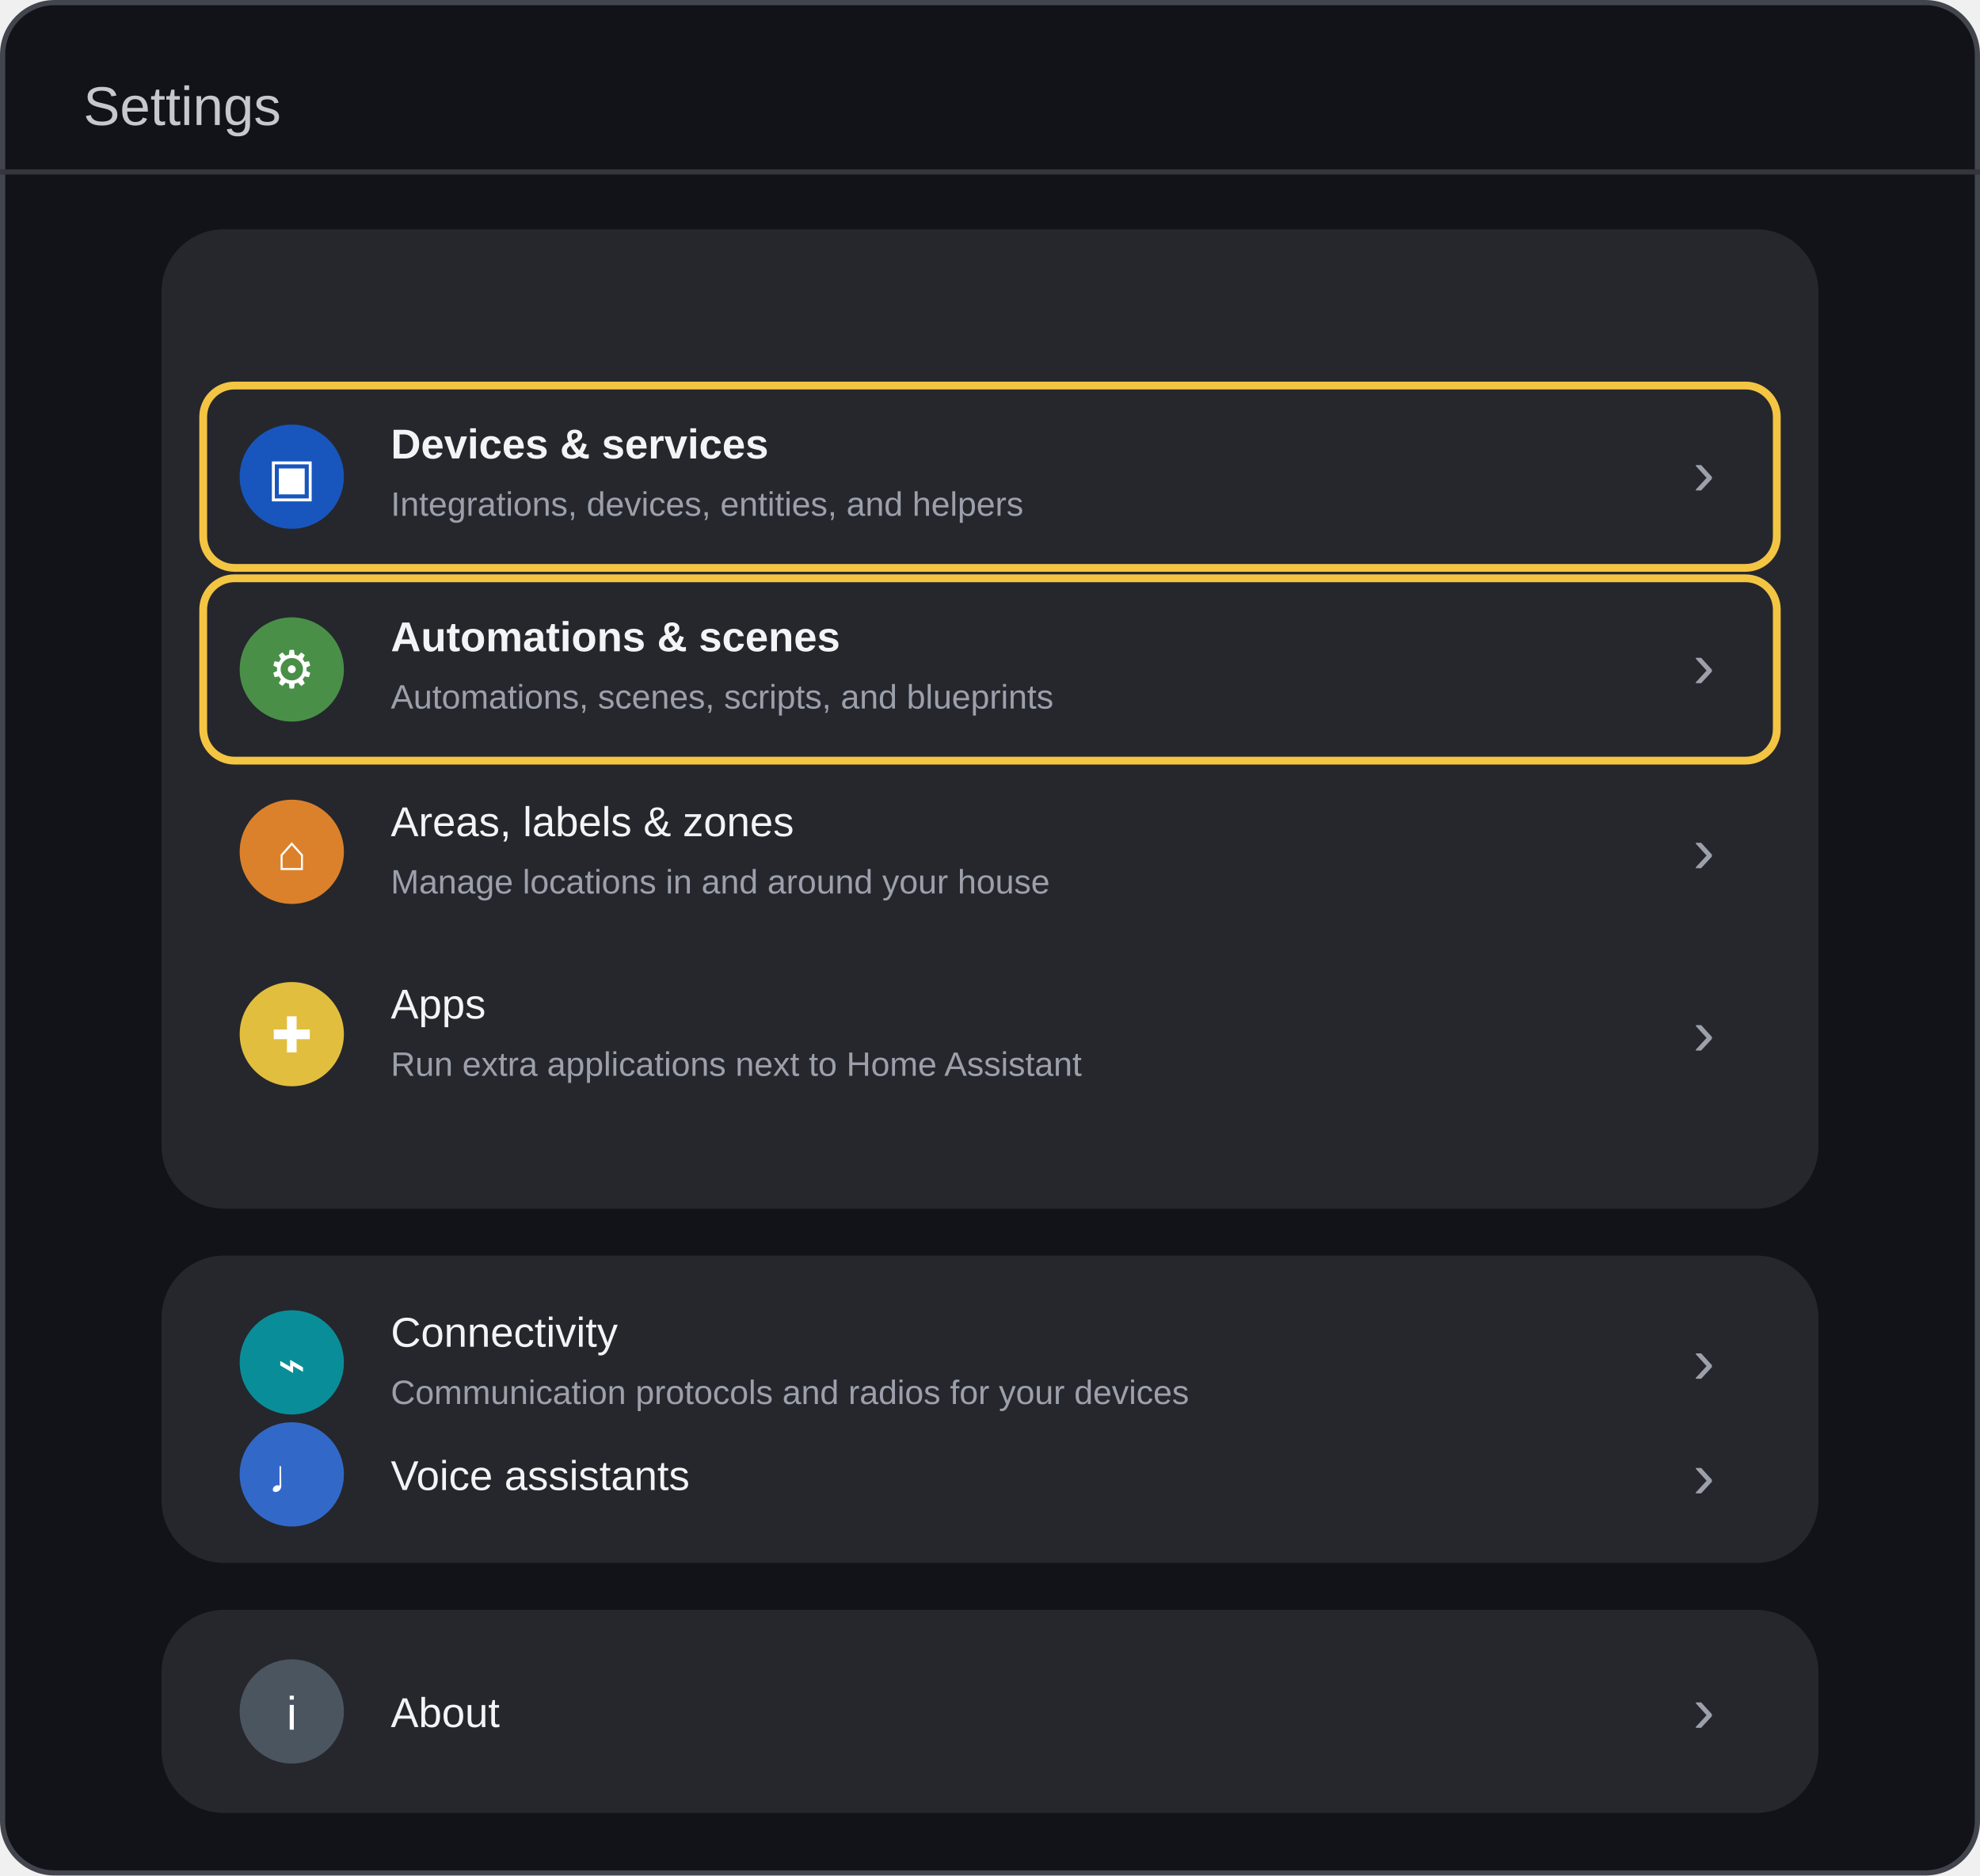
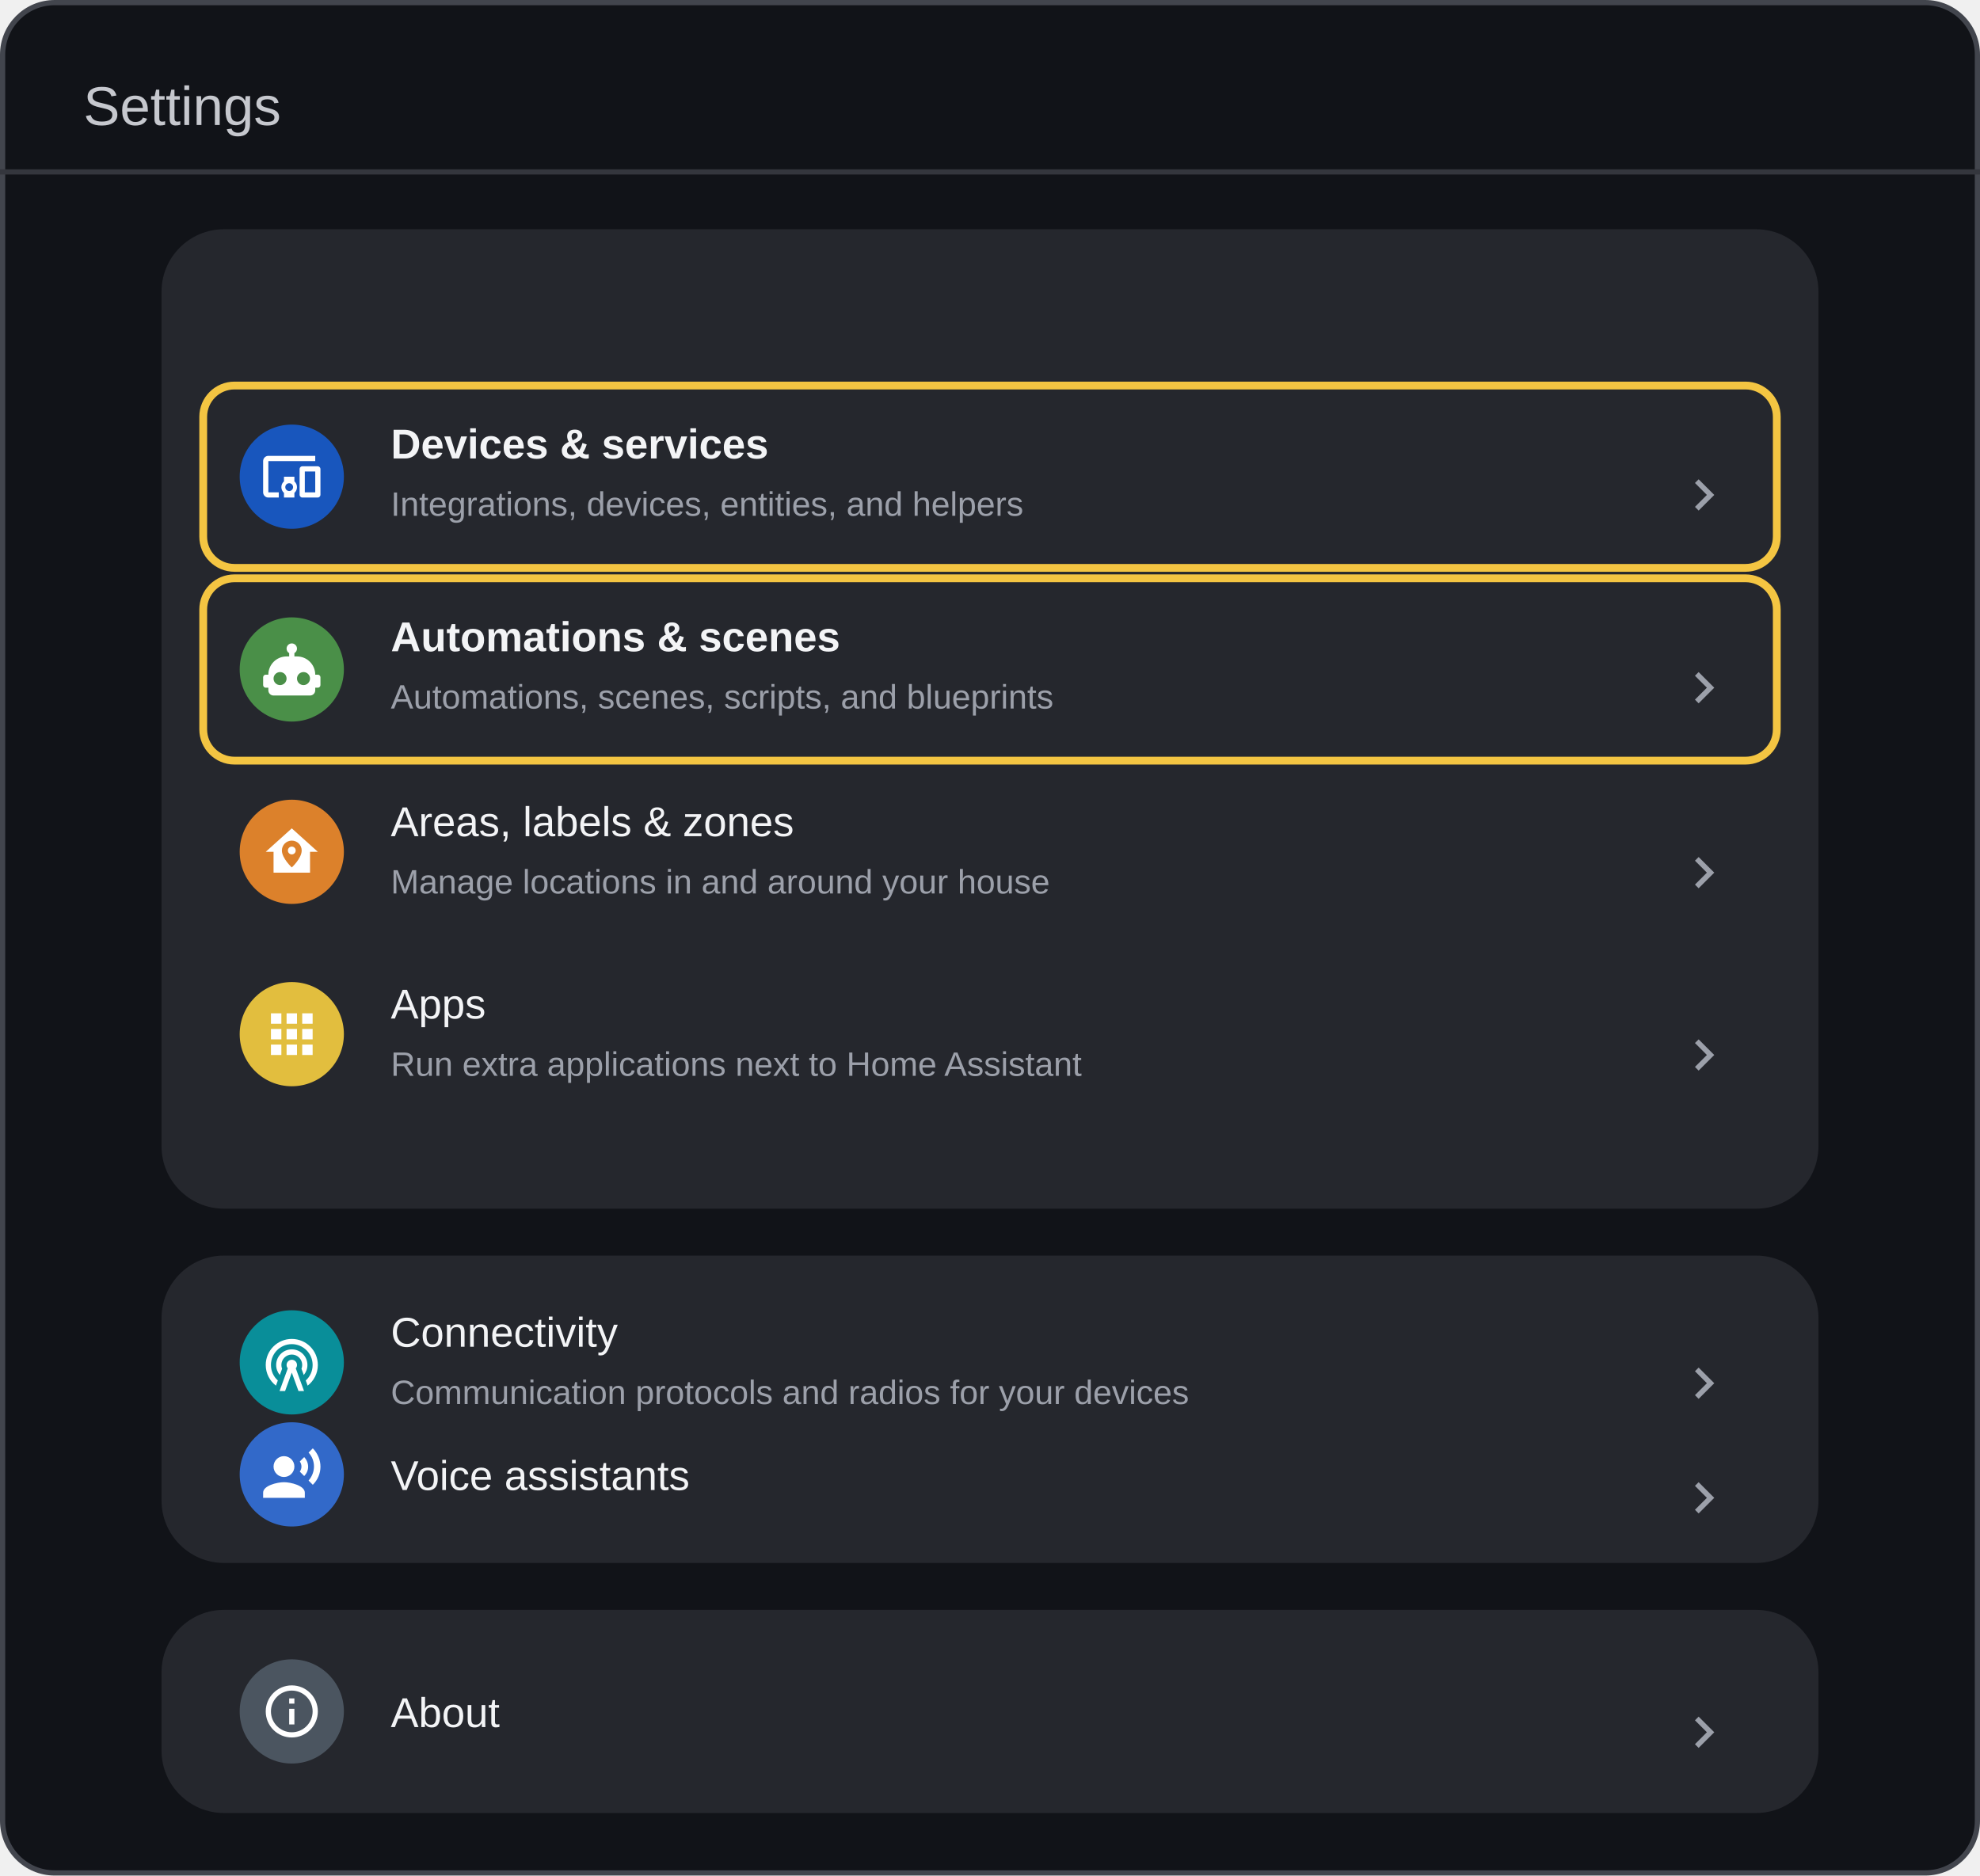
- <svg xmlns="http://www.w3.org/2000/svg" width="760" height="720" viewBox="0 0 760 720" role="img" aria-labelledby="title description">
-   <rect x="1" y="1" width="758" height="718" rx="20" fill="#111318" stroke="#42454d" stroke-width="2" />
-   <text x="32" y="48" fill="#c6c8ce" font-family="Arial, sans-serif" font-size="21">Settings</text>
-   <line x1="0" y1="66" x2="760" y2="66" stroke="#34363d" stroke-width="2" />
-   <rect x="62" y="88" width="636" height="376" rx="24" fill="#25272d" />
-   <rect x="78" y="148" width="604" height="70" rx="12" fill="none" stroke="#f4c542" stroke-width="3" />
-   <circle cx="112" cy="183" r="20" fill="#1856bd" />
-   <text x="112" y="190" text-anchor="middle" fill="#ffffff" font-family="Arial, sans-serif" font-size="20">▣</text>
-   <text x="150" y="176" fill="#f3f4f6" font-family="Arial, sans-serif" font-size="16" font-weight="700">Devices &amp; services</text>
-   <text x="150" y="198" fill="#9ca0aa" font-family="Arial, sans-serif" font-size="13">Integrations, devices, entities, and helpers</text>
-   <text x="654" y="190" text-anchor="middle" fill="#9ca0aa" font-family="Arial, sans-serif" font-size="25">›</text>
-   <rect x="78" y="222" width="604" height="70" rx="12" fill="none" stroke="#f4c542" stroke-width="3" />
-   <circle cx="112" cy="257" r="20" fill="#4a8f48" />
-   <text x="112" y="264" text-anchor="middle" fill="#ffffff" font-family="Arial, sans-serif" font-size="20">⚙</text>
-   <text x="150" y="250" fill="#f3f4f6" font-family="Arial, sans-serif" font-size="16" font-weight="700">Automations &amp; scenes</text>
-   <text x="150" y="272" fill="#9ca0aa" font-family="Arial, sans-serif" font-size="13">Automations, scenes, scripts, and blueprints</text>
-   <text x="654" y="264" text-anchor="middle" fill="#9ca0aa" font-family="Arial, sans-serif" font-size="25">›</text>
-   <circle cx="112" cy="327" r="20" fill="#dc812b" />
-   <text x="112" y="334" text-anchor="middle" fill="#ffffff" font-family="Arial, sans-serif" font-size="19">⌂</text>
-   <text x="150" y="321" fill="#f3f4f6" font-family="Arial, sans-serif" font-size="16">Areas, labels &amp; zones</text>
-   <text x="150" y="343" fill="#9ca0aa" font-family="Arial, sans-serif" font-size="13">Manage locations in and around your house</text>
-   <text x="654" y="335" text-anchor="middle" fill="#9ca0aa" font-family="Arial, sans-serif" font-size="25">›</text>
-   <circle cx="112" cy="397" r="20" fill="#e2be3e" />
-   <text x="112" y="404" text-anchor="middle" fill="#ffffff" font-family="Arial, sans-serif" font-size="19">✚</text>
-   <text x="150" y="391" fill="#f3f4f6" font-family="Arial, sans-serif" font-size="16">Apps</text>
-   <text x="150" y="413" fill="#9ca0aa" font-family="Arial, sans-serif" font-size="13">Run extra applications next to Home Assistant</text>
-   <text x="654" y="405" text-anchor="middle" fill="#9ca0aa" font-family="Arial, sans-serif" font-size="25">›</text>
-   <rect x="62" y="482" width="636" height="118" rx="24" fill="#25272d" />
-   <circle cx="112" cy="523" r="20" fill="#098e99" />
-   <text x="112" y="530" text-anchor="middle" fill="#ffffff" font-family="Arial, sans-serif" font-size="18">⌁</text>
-   <text x="150" y="517" fill="#f3f4f6" font-family="Arial, sans-serif" font-size="16">Connectivity</text>
-   <text x="150" y="539" fill="#9ca0aa" font-family="Arial, sans-serif" font-size="13">Communication protocols and radios for your devices</text>
-   <text x="654" y="531" text-anchor="middle" fill="#9ca0aa" font-family="Arial, sans-serif" font-size="25">›</text>
-   <circle cx="112" cy="566" r="20" fill="#3269c9" />
-   <text x="112" y="573" text-anchor="middle" fill="#ffffff" font-family="Arial, sans-serif" font-size="18">♩</text>
-   <text x="150" y="572" fill="#f3f4f6" font-family="Arial, sans-serif" font-size="16">Voice assistants</text>
-   <text x="654" y="575" text-anchor="middle" fill="#9ca0aa" font-family="Arial, sans-serif" font-size="25">›</text>
-   <rect x="62" y="618" width="636" height="78" rx="24" fill="#25272d" />
-   <circle cx="112" cy="657" r="20" fill="#4b5560" />
-   <text x="112" y="664" text-anchor="middle" fill="#ffffff" font-family="Arial, sans-serif" font-size="18">i</text>
-   <text x="150" y="663" fill="#f3f4f6" font-family="Arial, sans-serif" font-size="16">About</text>
-   <text x="654" y="665" text-anchor="middle" fill="#9ca0aa" font-family="Arial, sans-serif" font-size="25">›</text>
+ <svg xmlns="http://www.w3.org/2000/svg" width="760" height="720" viewBox="0 0 760 720" role="img" aria-labelledby="title description" version="1.1" id="svg16">
+   <defs id="defs16" />
+   <rect x="1" y="1" width="758" height="718" rx="20" fill="#111318" stroke="#42454d" stroke-width="2" id="rect1" />
+   <text x="32" y="48" fill="#c6c8ce" font-family="Arial, sans-serif" font-size="21" id="text1">Settings</text>
+   <line x1="0" y1="66" x2="760" y2="66" stroke="#34363d" stroke-width="2" id="line1" />
+   <rect x="62" y="88" width="636" height="376" rx="24" fill="#25272d" id="rect2" />
+   <rect x="78" y="148" width="604" height="70" rx="12" fill="none" stroke="#f4c542" stroke-width="3" id="rect3" />
+   <circle cx="112" cy="183" r="20" fill="#1856bd" id="circle3" />
+   <path d="M3 6H21V4H3C1.9 4 1 4.9 1 6V18C1 19.1 1.9 20 3 20H7V18H3V6M13 12H9V13.78C8.39 14.33 8 15.11 8 16C8 16.89 8.39 17.67 9 18.22V20H13V18.22C13.61 17.67 14 16.88 14 16S13.61 14.33 13 13.78V12M11 17.5C10.17 17.5 9.5 16.83 9.5 16S10.17 14.5 11 14.5 12.5 15.17 12.5 16 11.83 17.5 11 17.5M22 8H16C15.5 8 15 8.5 15 9V19C15 19.5 15.5 20 16 20H22C22.5 20 23 19.5 23 19V9C23 8.5 22.5 8 22 8M21 18H17V10H21V18Z" transform="translate(100 171) scale(1)" fill="#ffffff" id="path3" />
+   <text x="150" y="176" fill="#f3f4f6" font-family="Arial, sans-serif" font-size="16" font-weight="700" id="text3">Devices &amp; services</text>
+   <text x="150" y="198" fill="#9ca0aa" font-family="Arial, sans-serif" font-size="13" id="text4">Integrations, devices, entities, and helpers</text>
+   <path d="M8.59,16.58L13.17,12L8.59,7.41L10,6L16,12L10,18L8.59,16.58Z" transform="translate(642 178)" fill="#9ca0aa" id="path4" />
+   <rect x="78" y="222" width="604" height="70" rx="12" fill="none" stroke="#f4c542" stroke-width="3" id="rect4" />
+   <circle cx="112" cy="257" r="20" fill="#4a8f48" id="circle4" />
+   <path d="M12,2A2,2 0 0,1 14,4C14,4.74 13.6,5.39 13,5.73V7H14A7,7 0 0,1 21,14H22A1,1 0 0,1 23,15V18A1,1 0 0,1 22,19H21V20A2,2 0 0,1 19,22H5A2,2 0 0,1 3,20V19H2A1,1 0 0,1 1,18V15A1,1 0 0,1 2,14H3A7,7 0 0,1 10,7H11V5.73C10.4,5.39 10,4.74 10,4A2,2 0 0,1 12,2M7.5,13A2.5,2.5 0 0,0 5,15.5A2.5,2.5 0 0,0 7.5,18A2.5,2.5 0 0,0 10,15.5A2.5,2.5 0 0,0 7.5,13M16.5,13A2.5,2.5 0 0,0 14,15.5A2.5,2.5 0 0,0 16.5,18A2.5,2.5 0 0,0 19,15.5A2.5,2.5 0 0,0 16.5,13Z" transform="translate(100 245) scale(1)" fill="#ffffff" id="path5" />
+   <text x="150" y="250" fill="#f3f4f6" font-family="Arial, sans-serif" font-size="16" font-weight="700" id="text5">Automations &amp; scenes</text>
+   <text x="150" y="272" fill="#9ca0aa" font-family="Arial, sans-serif" font-size="13" id="text6">Automations, scenes, scripts, and blueprints</text>
+   <path d="M8.59,16.58L13.17,12L8.59,7.41L10,6L16,12L10,18L8.59,16.58Z" transform="translate(642 252)" fill="#9ca0aa" id="path6" />
+   <circle cx="112" cy="327" r="20" fill="#dc812b" id="circle6" />
+   <path d="M12,3L2,12H5V20H19V12H22L12,3M12,7.7C14.1,7.7 15.8,9.4 15.8,11.5C15.8,14.5 12,18 12,18C12,18 8.2,14.5 8.2,11.5C8.2,9.4 9.9,7.7 12,7.7M12,10A1.5,1.5 0 0,0 10.5,11.5A1.5,1.5 0 0,0 12,13A1.5,1.5 0 0,0 13.5,11.5A1.5,1.5 0 0,0 12,10Z" transform="translate(100 315) scale(1)" fill="#ffffff" id="path7" />
+   <text x="150" y="321" fill="#f3f4f6" font-family="Arial, sans-serif" font-size="16" id="text7">Areas, labels &amp; zones</text>
+   <text x="150" y="343" fill="#9ca0aa" font-family="Arial, sans-serif" font-size="13" id="text8">Manage locations in and around your house</text>
+   <path d="M8.59,16.58L13.17,12L8.59,7.41L10,6L16,12L10,18L8.59,16.58Z" transform="translate(642 323)" fill="#9ca0aa" id="path8" />
+   <circle cx="112" cy="397" r="20" fill="#e2be3e" id="circle8" />
+   <path d="M16,20H20V16H16M16,14H20V10H16M10,8H14V4H10M16,8H20V4H16M10,14H14V10H10M4,14H8V10H4M4,20H8V16H4M10,20H14V16H10M4,8H8V4H4V8Z" transform="translate(100 385) scale(1)" fill="#ffffff" id="path9" />
+   <text x="150" y="391" fill="#f3f4f6" font-family="Arial, sans-serif" font-size="16" id="text9">Apps</text>
+   <text x="150" y="413" fill="#9ca0aa" font-family="Arial, sans-serif" font-size="13" id="text10">Run extra applications next to Home Assistant</text>
+   <path d="M8.59,16.58L13.17,12L8.59,7.41L10,6L16,12L10,18L8.59,16.58Z" transform="translate(642 393)" fill="#9ca0aa" id="path10" />
+   <rect x="62" y="482" width="636" height="118" rx="24" fill="#25272d" id="rect10" />
+   <circle cx="112" cy="523" r="20" fill="#098e99" id="circle10" />
+   <path d="m 112,522 a 2,2 0 0 1 2,2 c 0,0.5 -0.18,0.94 -0.47,1.29 l 3.17,8.71 h -2.13 L 112,526.93 109.43,534 h -2.13 l 3.17,-8.71 C 110.18,524.94 110,524.5 110,524 a 2,2 0 0 1 2,-2 m 0,-2 a 4,4 0 0 0 -4,4 c 0,0.5 0.1,1 0.28,1.46 l -0.88,2.4 C 106.53,526.81 106,525.47 106,524 a 6,6 0 0 1 6,-6 6,6 0 0 1 6,6 c 0,1.47 -0.53,2.81 -1.4,3.86 l -0.88,-2.4 C 115.9,525 116,524.5 116,524 a 4,4 0 0 0 -4,-4 m 0,-4 a 8,8 0 0 0 -8,8 c 0,2.36 1,4.5 2.64,5.94 l -0.72,2 C 103.54,530.11 102,527.23 102,524 a 10,10 0 0 1 10,-10 10,10 0 0 1 10,10 c 0,3.23 -1.54,6.11 -3.92,7.94 l -0.72,-2 C 119,528.5 120,526.36 120,524 a 8,8 0 0 0 -8,-8 z" fill="#ffffff" id="path11" />
+   <text x="150" y="517" fill="#f3f4f6" font-family="Arial, sans-serif" font-size="16" id="text11">Connectivity</text>
+   <text x="150" y="539" fill="#9ca0aa" font-family="Arial, sans-serif" font-size="13" id="text12">Communication protocols and radios for your devices</text>
+   <path d="M8.59,16.58L13.17,12L8.59,7.41L10,6L16,12L10,18L8.59,16.58Z" transform="translate(642 519)" fill="#9ca0aa" id="path12" />
+   <circle cx="112" cy="566" r="20" fill="#3269c9" id="circle12" />
+   <path d="M9,5A4,4 0 0,1 13,9A4,4 0 0,1 9,13A4,4 0 0,1 5,9A4,4 0 0,1 9,5M9,15C11.67,15 17,16.34 17,19V21H1V19C1,16.34 6.33,15 9,15M16.76,5.36C18.78,7.56 18.78,10.61 16.76,12.63L15.08,10.94C15.92,9.76 15.92,8.23 15.08,7.05L16.76,5.36M20.07,2C24,6.05 23.97,12.11 20.07,16L18.44,14.37C21.21,11.19 21.21,6.65 18.44,3.63L20.07,2Z" transform="translate(100 554) scale(1)" fill="#ffffff" id="path13" />
+   <text x="150" y="572" fill="#f3f4f6" font-family="Arial, sans-serif" font-size="16" id="text13">Voice assistants</text>
+   <path d="M8.59,16.58L13.17,12L8.59,7.41L10,6L16,12L10,18L8.59,16.58Z" transform="translate(642 563)" fill="#9ca0aa" id="path14" />
+   <rect x="62" y="618" width="636" height="78" rx="24" fill="#25272d" id="rect14" />
+   <circle cx="112" cy="657" r="20" fill="#4b5560" id="circle14" />
+   <path d="M11,9H13V7H11M12,20C7.59,20 4,16.41 4,12C4,7.59 7.59,4 12,4C16.41,4 20,7.59 20,12C20,16.41 16.41,20 12,20M12,2A10,10 0 0,0 2,12A10,10 0 0,0 12,22A10,10 0 0,0 22,12A10,10 0 0,0 12,2M11,17H13V11H11V17Z" transform="translate(100 645) scale(1)" fill="#ffffff" id="path15" />
+   <text x="150" y="663" fill="#f3f4f6" font-family="Arial, sans-serif" font-size="16" id="text15">About</text>
+   <path d="M8.59,16.58L13.17,12L8.59,7.41L10,6L16,12L10,18L8.59,16.58Z" transform="translate(642 653)" fill="#9ca0aa" id="path16" />
</svg>
